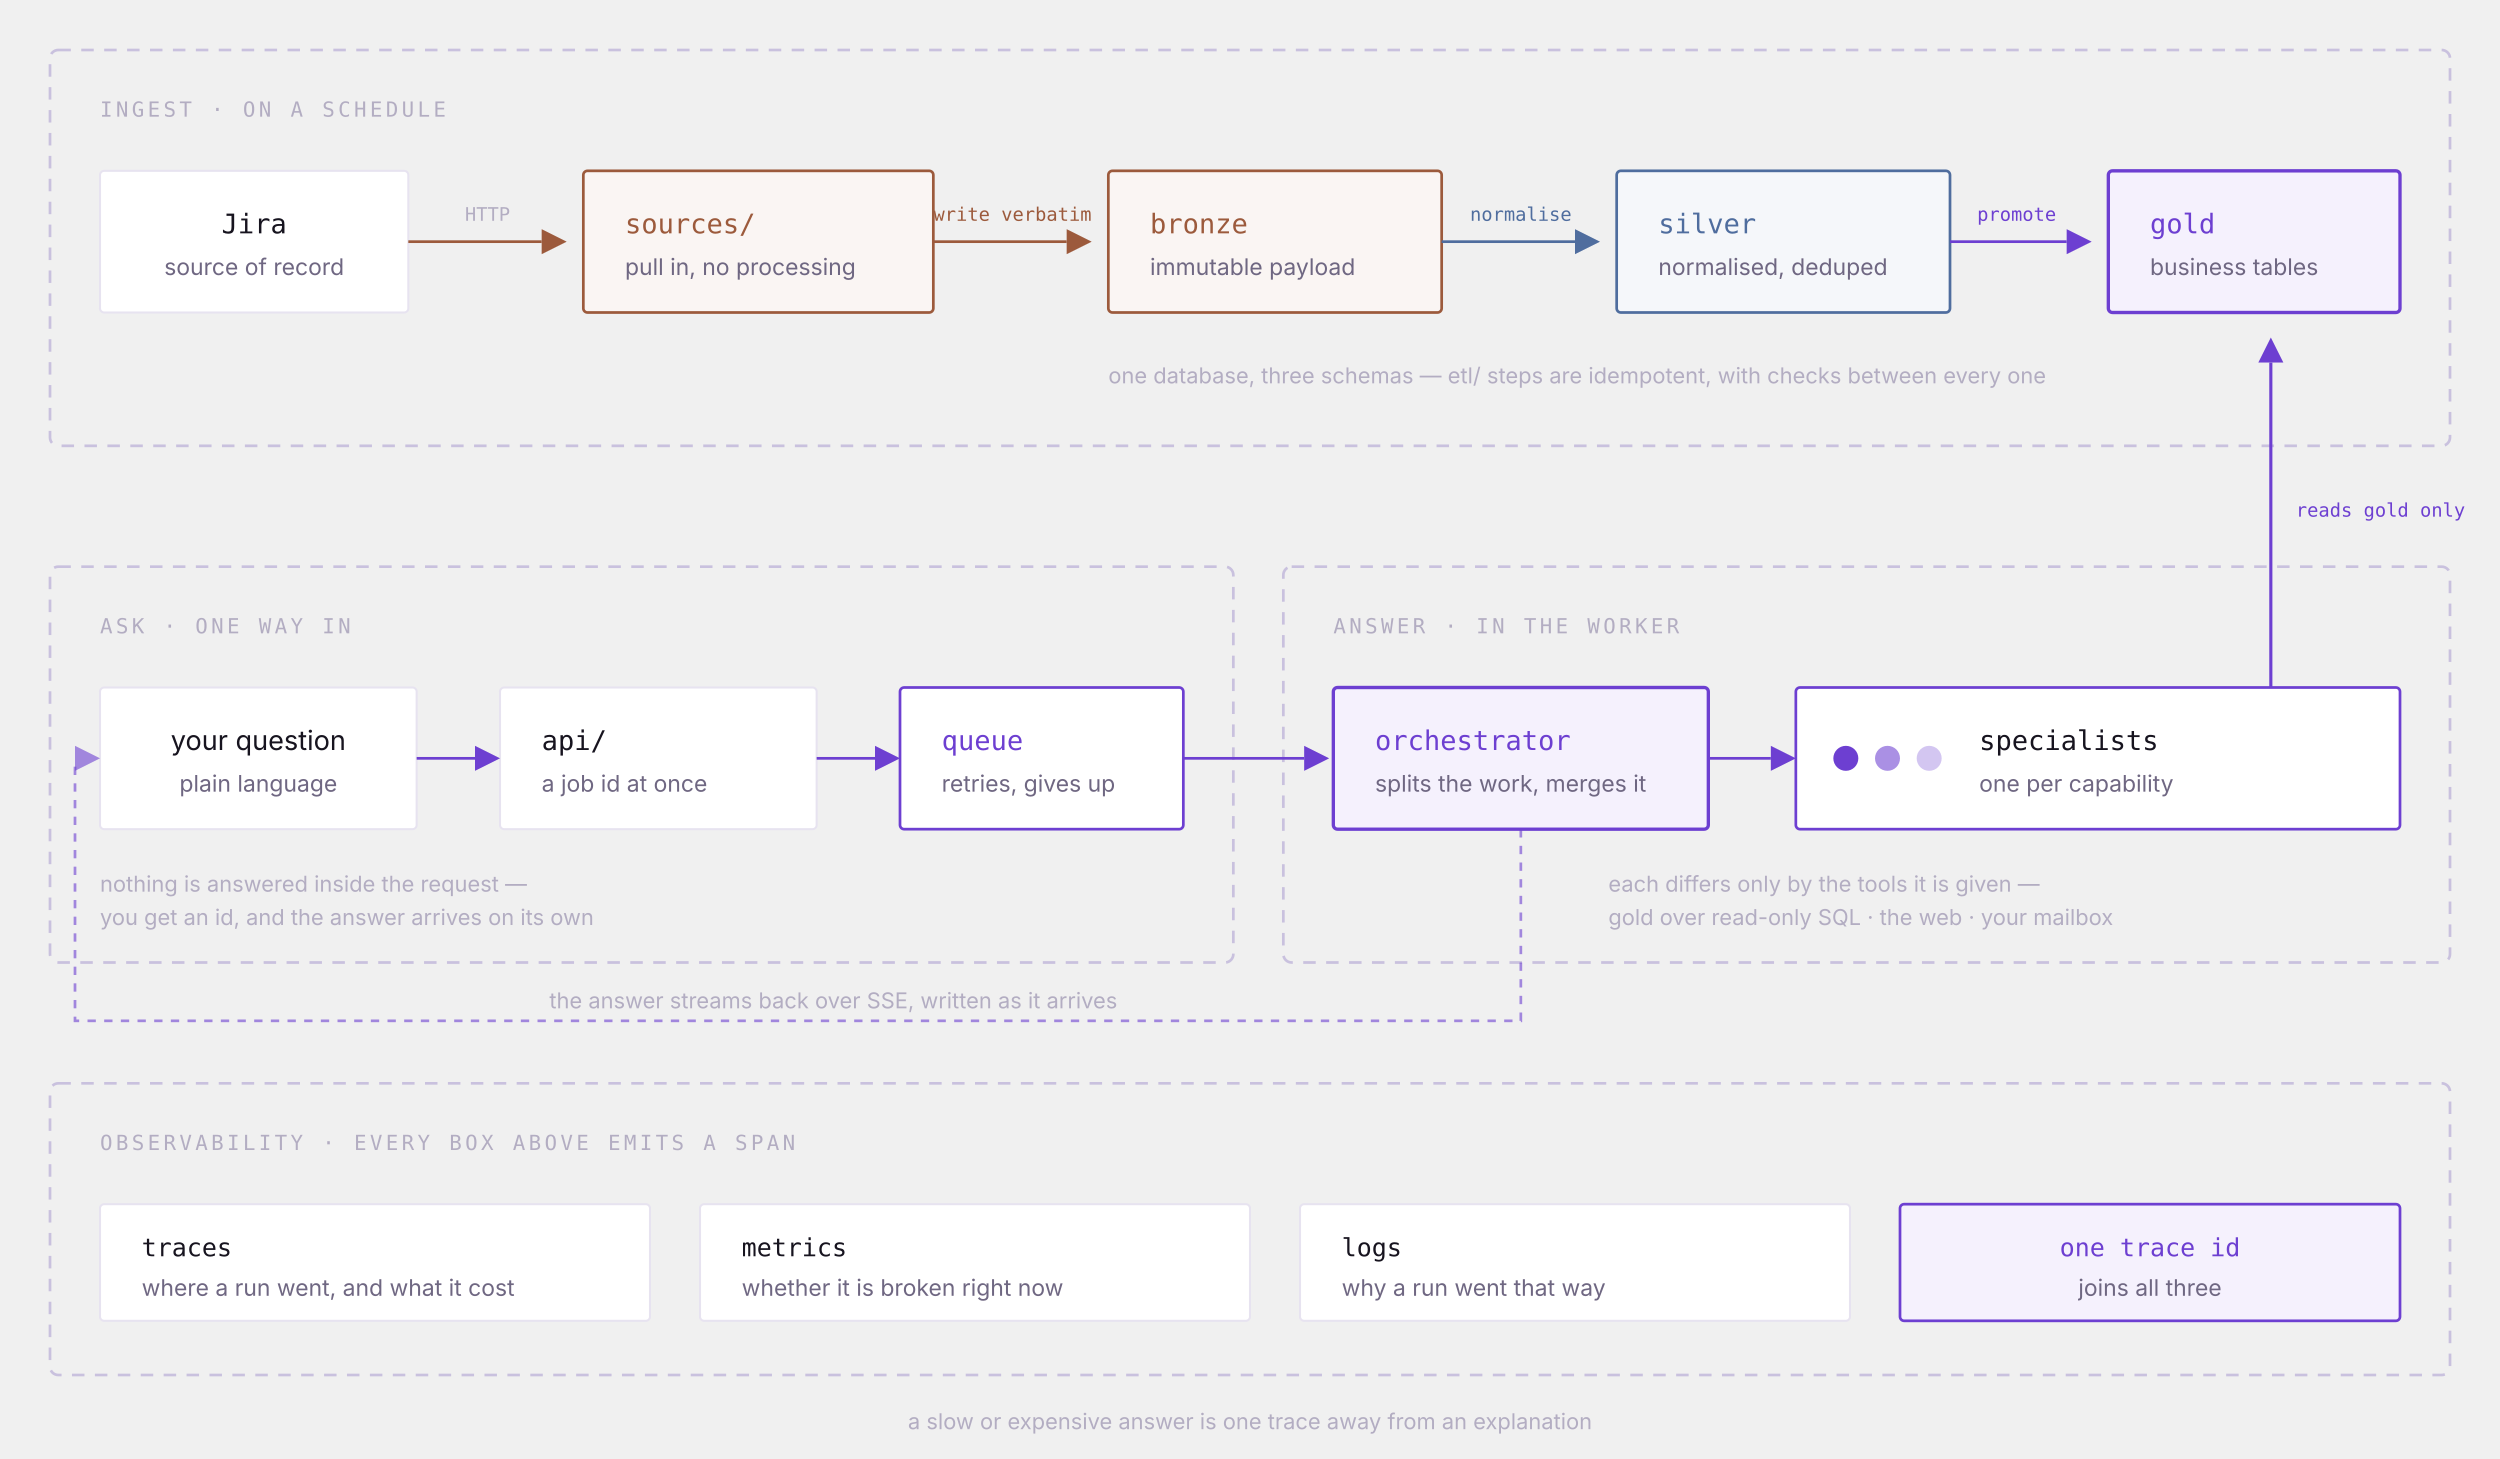
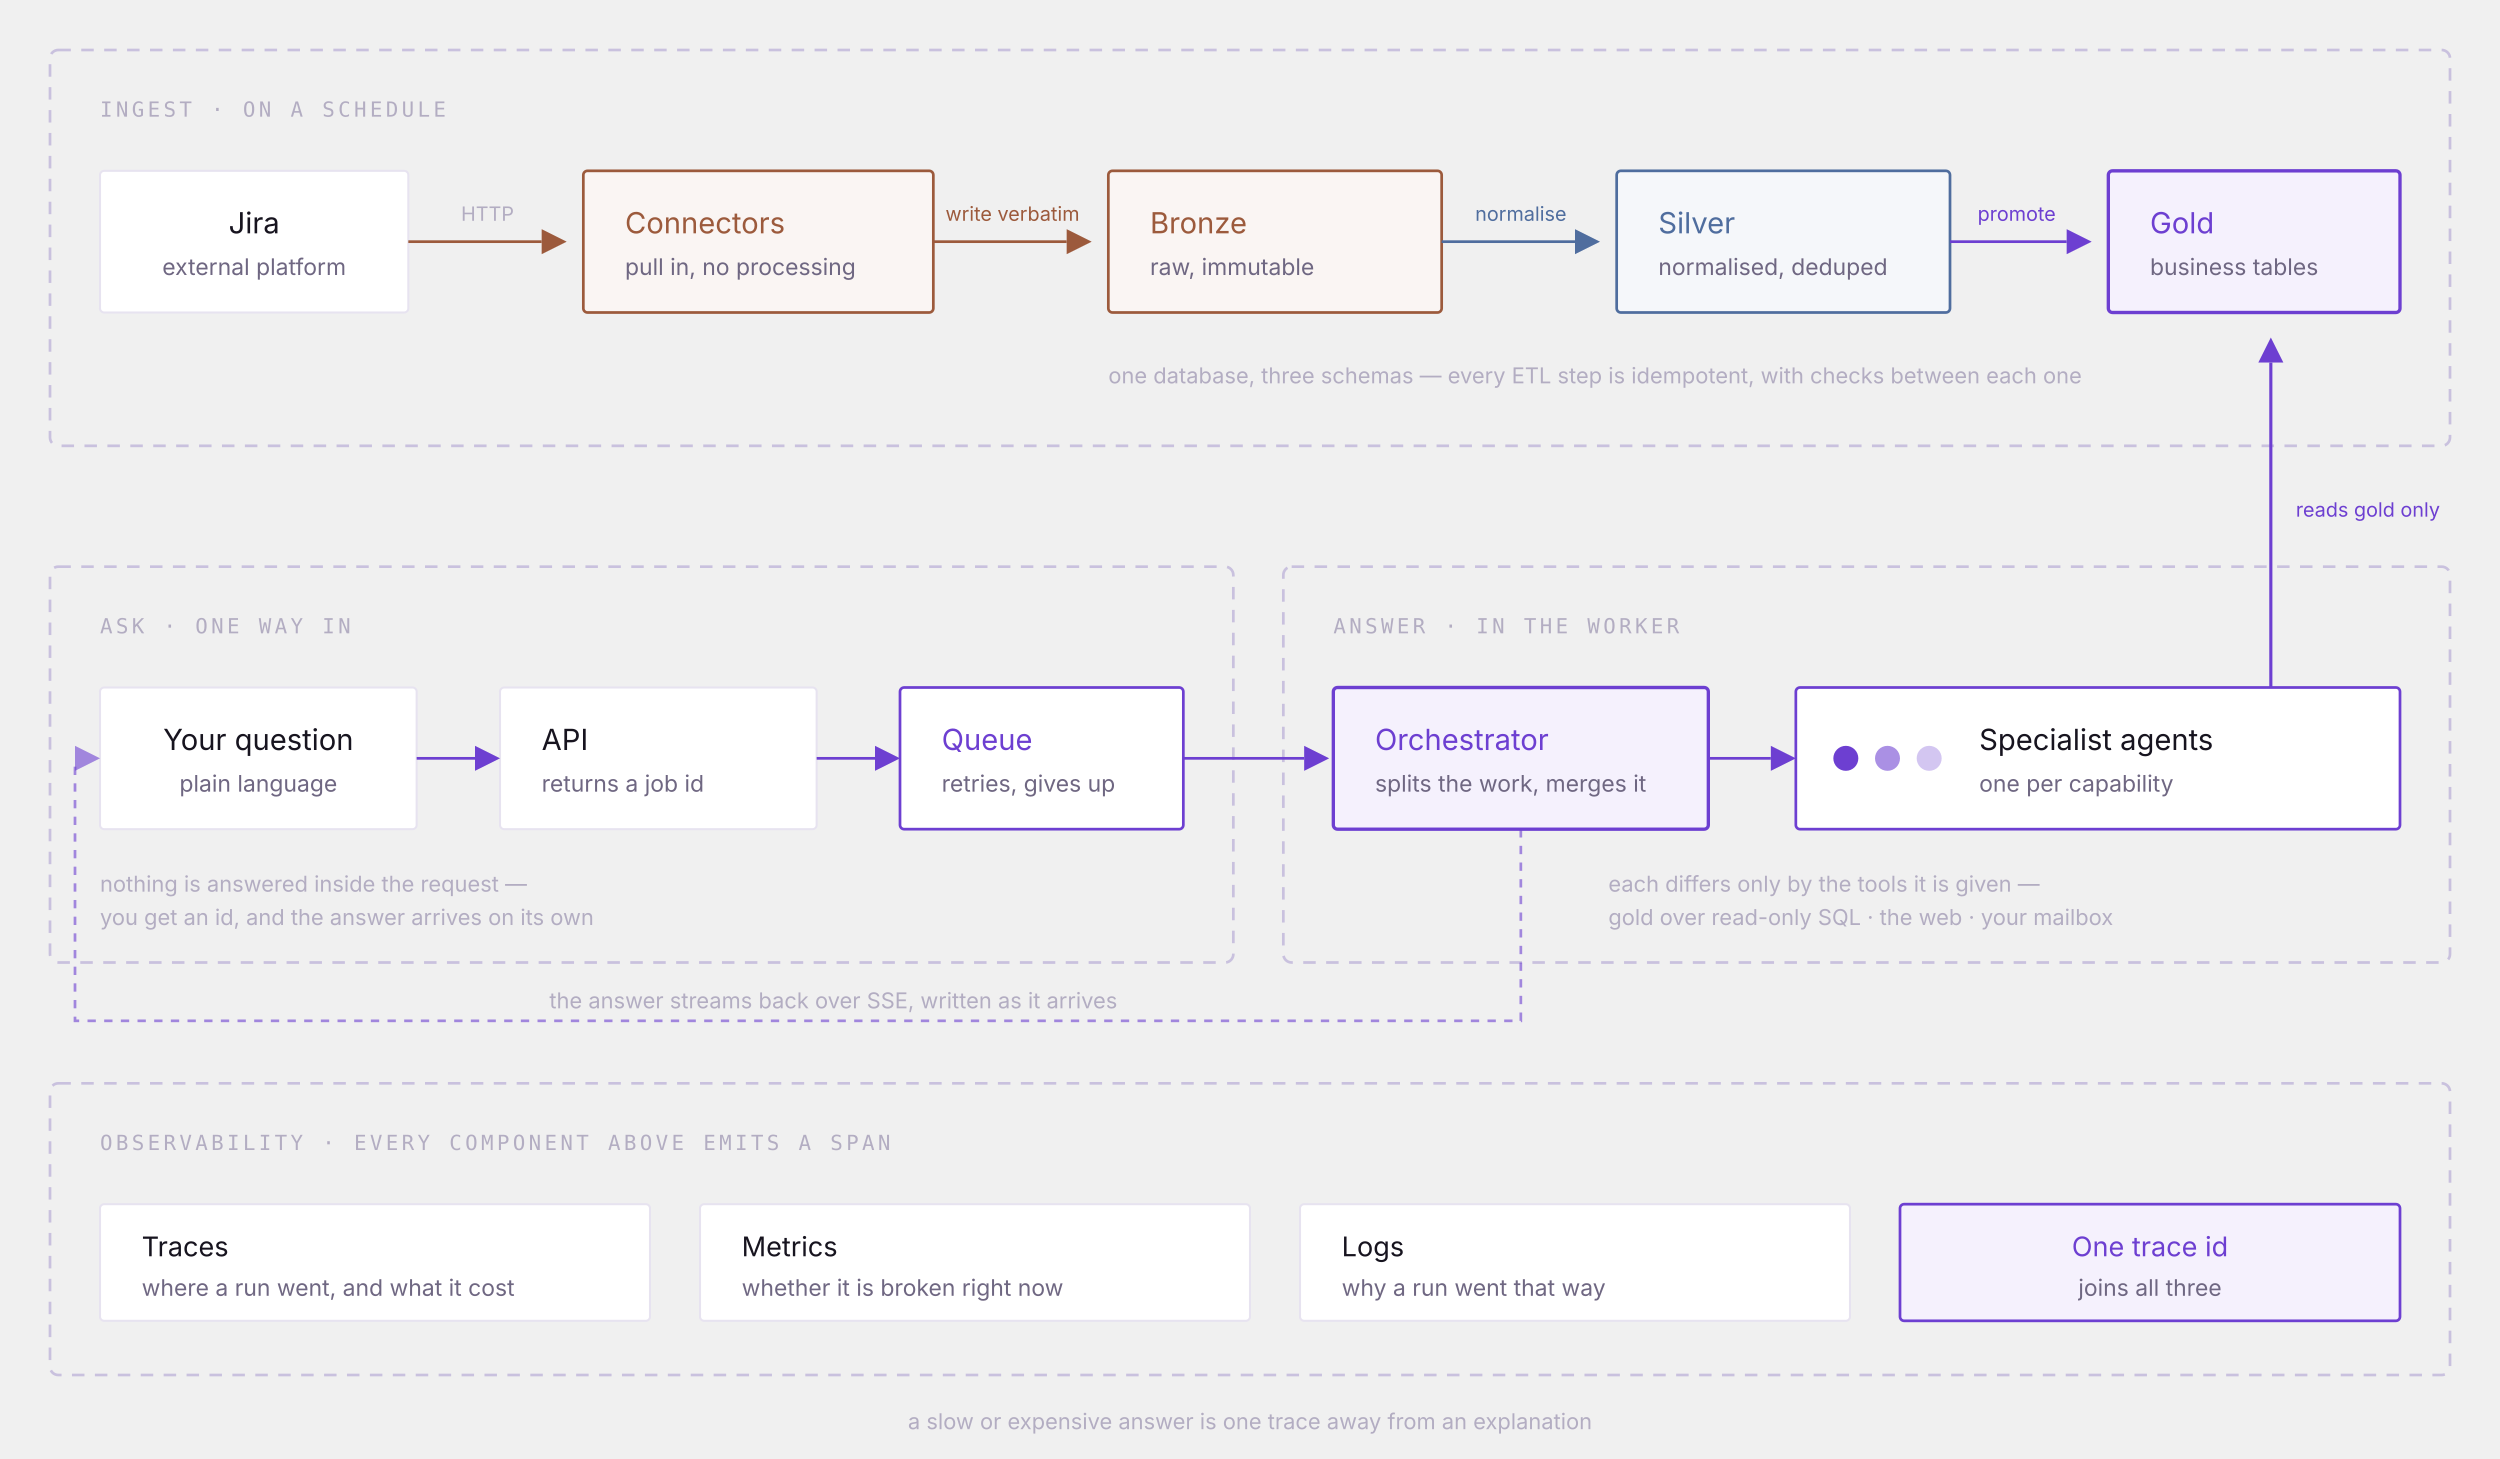
- <svg xmlns="http://www.w3.org/2000/svg" viewBox="0 0 1200 700" width="1200" height="700" role="img" aria-label="Mycel end to end: a scheduler pulls Jira through the sources layer into bronze, which etl normalises to silver and promotes to gold. A question posted to the api returns a job id and goes on a queue; a worker pulls it, and an orchestrator delegates to whichever specialist agents can answer, reading gold only. The answer streams back over SSE. Every box emits a span, and traces, metrics and logs share one trace id.">
+ <svg xmlns="http://www.w3.org/2000/svg" viewBox="0 0 1200 700" width="1200" height="700" role="img" aria-label="Mycel end to end: a scheduler pulls Jira through the connectors into a bronze raw layer, which the ETL pipeline normalises to silver and promotes to gold. A question posted to the API returns a job id and goes on a message queue; a worker pulls it, and an orchestrator delegates to whichever specialist agents can answer, reading gold only. The answer streams back over SSE. Every component emits a span, and traces, metrics and logs share one trace id.">
  <g font-family="ui-sans-serif, system-ui, -apple-system, sans-serif">
    <rect x="24" y="24" width="1152" height="190" rx="4" fill="none" stroke="#c9c1de" stroke-width="1.3" stroke-dasharray="6 5" />
    <text x="48" y="56" font-family="ui-monospace, SFMono-Regular, Menlo, monospace" font-size="10" letter-spacing="1.6" fill="#b3adc2">INGEST · ON A SCHEDULE</text>
    <rect x="48" y="82" width="148" height="68" rx="2" fill="#ffffff" stroke="#e7e3f0" />
-     <text x="122" y="112" font-family="ui-monospace, SFMono-Regular, Menlo, monospace" font-size="13" fill="#17141f" text-anchor="middle">Jira</text>
-     <text x="122" y="132" font-size="11" fill="#6f6782" text-anchor="middle">source of record</text>
+     <text x="122" y="112" font-size="14" fill="#17141f" text-anchor="middle">Jira</text>
+     <text x="122" y="132" font-size="11" fill="#6f6782" text-anchor="middle">external platform</text>
    <rect x="280" y="82" width="168" height="68" rx="2" fill="#faf5f3" stroke="#9c5a3c" stroke-width="1.3" />
-     <text x="300" y="112" font-family="ui-monospace, SFMono-Regular, Menlo, monospace" font-size="13" fill="#9c5a3c">sources/</text>
+     <text x="300" y="112" font-size="14" fill="#9c5a3c">Connectors</text>
    <text x="300" y="132" font-size="11" fill="#6f6782">pull in, no processing</text>
    <rect x="532" y="82" width="160" height="68" rx="2" fill="#faf5f3" stroke="#9c5a3c" stroke-width="1.3" />
-     <text x="552" y="112" font-family="ui-monospace, SFMono-Regular, Menlo, monospace" font-size="13" fill="#9c5a3c">bronze</text>
-     <text x="552" y="132" font-size="11" fill="#6f6782">immutable payload</text>
+     <text x="552" y="112" font-size="14" fill="#9c5a3c">Bronze</text>
+     <text x="552" y="132" font-size="11" fill="#6f6782">raw, immutable</text>
    <rect x="776" y="82" width="160" height="68" rx="2" fill="#f5f7fa" stroke="#4f6d9e" stroke-width="1.3" />
-     <text x="796" y="112" font-family="ui-monospace, SFMono-Regular, Menlo, monospace" font-size="13" fill="#4f6d9e">silver</text>
+     <text x="796" y="112" font-size="14" fill="#4f6d9e">Silver</text>
    <text x="796" y="132" font-size="11" fill="#6f6782">normalised, deduped</text>
    <rect x="1012" y="82" width="140" height="68" rx="2" fill="#f5f1fd" stroke="#6d3fd1" stroke-width="1.6" />
-     <text x="1032" y="112" font-family="ui-monospace, SFMono-Regular, Menlo, monospace" font-size="13" fill="#6d3fd1">gold</text>
+     <text x="1032" y="112" font-size="14" fill="#6d3fd1">Gold</text>
    <text x="1032" y="132" font-size="11" fill="#6f6782">business tables</text>
-     <text x="532" y="184" font-size="10.5" fill="#b3adc2">one database, three schemas — etl/ steps are idempotent, with checks between every one</text>
+     <text x="532" y="184" font-size="10.5" fill="#b3adc2">one database, three schemas — every ETL step is idempotent, with checks between each one</text>
    <rect x="24" y="272" width="568" height="190" rx="4" fill="none" stroke="#c9c1de" stroke-width="1.3" stroke-dasharray="6 5" />
    <text x="48" y="304" font-family="ui-monospace, SFMono-Regular, Menlo, monospace" font-size="10" letter-spacing="1.6" fill="#b3adc2">ASK · ONE WAY IN</text>
    <rect x="48" y="330" width="152" height="68" rx="2" fill="#ffffff" stroke="#e7e3f0" />
-     <text x="124" y="360" font-size="13" fill="#17141f" text-anchor="middle">your question</text>
+     <text x="124" y="360" font-size="14" fill="#17141f" text-anchor="middle">Your question</text>
    <text x="124" y="380" font-size="11" fill="#6f6782" text-anchor="middle">plain language</text>
    <rect x="240" y="330" width="152" height="68" rx="2" fill="#ffffff" stroke="#e7e3f0" />
-     <text x="260" y="360" font-family="ui-monospace, SFMono-Regular, Menlo, monospace" font-size="13" fill="#17141f">api/</text>
-     <text x="260" y="380" font-size="11" fill="#6f6782">a job id at once</text>
+     <text x="260" y="360" font-size="14" fill="#17141f">API</text>
+     <text x="260" y="380" font-size="11" fill="#6f6782">returns a job id</text>
    <rect x="432" y="330" width="136" height="68" rx="2" fill="#ffffff" stroke="#6d3fd1" stroke-width="1.3" />
-     <text x="452" y="360" font-family="ui-monospace, SFMono-Regular, Menlo, monospace" font-size="13" fill="#6d3fd1">queue</text>
+     <text x="452" y="360" font-size="14" fill="#6d3fd1">Queue</text>
    <text x="452" y="380" font-size="11" fill="#6f6782">retries, gives up</text>
    <text x="48" y="428" font-size="10.5" fill="#b3adc2">nothing is answered inside the request —</text>
    <text x="48" y="444" font-size="10.5" fill="#b3adc2">you get an id, and the answer arrives on its own</text>
    <rect x="616" y="272" width="560" height="190" rx="4" fill="none" stroke="#c9c1de" stroke-width="1.3" stroke-dasharray="6 5" />
    <text x="640" y="304" font-family="ui-monospace, SFMono-Regular, Menlo, monospace" font-size="10" letter-spacing="1.6" fill="#b3adc2">ANSWER · IN THE WORKER</text>
    <rect x="640" y="330" width="180" height="68" rx="2" fill="#f5f1fd" stroke="#6d3fd1" stroke-width="1.6" />
-     <text x="660" y="360" font-family="ui-monospace, SFMono-Regular, Menlo, monospace" font-size="13" fill="#6d3fd1">orchestrator</text>
+     <text x="660" y="360" font-size="14" fill="#6d3fd1">Orchestrator</text>
    <text x="660" y="380" font-size="11" fill="#6f6782">splits the work, merges it</text>
    <rect x="862" y="330" width="290" height="68" rx="2" fill="#ffffff" stroke="#6d3fd1" stroke-width="1.3" />
    <g fill="#6d3fd1">
      <circle cx="886" cy="364" r="6" />
      <circle cx="906" cy="364" r="6" opacity="0.58" />
      <circle cx="926" cy="364" r="6" opacity="0.3" />
    </g>
-     <text x="950" y="360" font-family="ui-monospace, SFMono-Regular, Menlo, monospace" font-size="13" fill="#17141f">specialists</text>
+     <text x="950" y="360" font-size="14" fill="#17141f">Specialist agents</text>
    <text x="950" y="380" font-size="11" fill="#6f6782">one per capability</text>
    <text x="772" y="428" font-size="10.5" fill="#b3adc2">each differs only by the tools it is given —</text>
    <text x="772" y="444" font-size="10.5" fill="#b3adc2">gold over read-only SQL · the web · your mailbox</text>
    <rect x="24" y="520" width="1152" height="140" rx="4" fill="none" stroke="#c9c1de" stroke-width="1.3" stroke-dasharray="6 5" />
-     <text x="48" y="552" font-family="ui-monospace, SFMono-Regular, Menlo, monospace" font-size="10" letter-spacing="1.6" fill="#b3adc2">OBSERVABILITY · EVERY BOX ABOVE EMITS A SPAN</text>
+     <text x="48" y="552" font-family="ui-monospace, SFMono-Regular, Menlo, monospace" font-size="10" letter-spacing="1.6" fill="#b3adc2">OBSERVABILITY · EVERY COMPONENT ABOVE EMITS A SPAN</text>
    <rect x="48" y="578" width="264" height="56" rx="2" fill="#ffffff" stroke="#e7e3f0" />
-     <text x="68" y="603" font-family="ui-monospace, SFMono-Regular, Menlo, monospace" font-size="12" fill="#17141f">traces</text>
+     <text x="68" y="603" font-size="13" fill="#17141f">Traces</text>
    <text x="68" y="622" font-size="11" fill="#6f6782">where a run went, and what it cost</text>
    <rect x="336" y="578" width="264" height="56" rx="2" fill="#ffffff" stroke="#e7e3f0" />
-     <text x="356" y="603" font-family="ui-monospace, SFMono-Regular, Menlo, monospace" font-size="12" fill="#17141f">metrics</text>
+     <text x="356" y="603" font-size="13" fill="#17141f">Metrics</text>
    <text x="356" y="622" font-size="11" fill="#6f6782">whether it is broken right now</text>
    <rect x="624" y="578" width="264" height="56" rx="2" fill="#ffffff" stroke="#e7e3f0" />
-     <text x="644" y="603" font-family="ui-monospace, SFMono-Regular, Menlo, monospace" font-size="12" fill="#17141f">logs</text>
+     <text x="644" y="603" font-size="13" fill="#17141f">Logs</text>
    <text x="644" y="622" font-size="11" fill="#6f6782">why a run went that way</text>
    <rect x="912" y="578" width="240" height="56" rx="2" fill="#f5f1fd" stroke="#6d3fd1" stroke-width="1.3" />
-     <text x="1032" y="603" font-family="ui-monospace, SFMono-Regular, Menlo, monospace" font-size="12" fill="#6d3fd1" text-anchor="middle">one trace id</text>
+     <text x="1032" y="603" font-size="13" fill="#6d3fd1" text-anchor="middle">One trace id</text>
    <text x="1032" y="622" font-size="11" fill="#6f6782" text-anchor="middle">joins all three</text>
    <g fill="none" stroke="#9c5a3c" stroke-width="1.3">
      <path d="M196 116H260" />
      <path d="M448 116H512" />
    </g>
    <g fill="#9c5a3c">
      <path d="M260 110 272 116 260 122z" />
      <path d="M512 110 524 116 512 122z" />
    </g>
    <path d="M692 116H756" fill="none" stroke="#4f6d9e" stroke-width="1.3" />
    <path d="M756 110 768 116 756 122z" fill="#4f6d9e" />
    <path d="M936 116H992" fill="none" stroke="#6d3fd1" stroke-width="1.3" />
    <path d="M992 110 1004 116 992 122z" fill="#6d3fd1" />
-     <g font-family="ui-monospace, SFMono-Regular, Menlo, monospace" font-size="9" text-anchor="middle">
+     <g font-size="9.5" text-anchor="middle">
      <text x="234" y="106" fill="#b3adc2">HTTP</text>
      <text x="486" y="106" fill="#9c5a3c">write verbatim</text>
      <text x="730" y="106" fill="#4f6d9e">normalise</text>
      <text x="968" y="106" fill="#6d3fd1">promote</text>
    </g>
    <g fill="none" stroke="#6d3fd1" stroke-width="1.3">
      <path d="M200 364H228" />
      <path d="M392 364H420" />
      <path d="M568 364H626" />
      <path d="M820 364H850" />
    </g>
    <g fill="#6d3fd1">
      <path d="M228 358 240 364 228 370z" />
      <path d="M420 358 432 364 420 370z" />
      <path d="M626 358 638 364 626 370z" />
      <path d="M850 358 862 364 850 370z" />
    </g>
    <path d="M1090 330V174" fill="none" stroke="#6d3fd1" stroke-width="1.5" />
    <path d="M1084 174 1090 162 1096 174z" fill="#6d3fd1" />
-     <text x="1102" y="248" font-family="ui-monospace, SFMono-Regular, Menlo, monospace" font-size="9" fill="#6d3fd1">reads gold only</text>
+     <text x="1102" y="248" font-size="9.5" fill="#6d3fd1">reads gold only</text>
    <g fill="none" stroke="#6d3fd1" stroke-width="1.3" stroke-dasharray="4 4" opacity="0.6">
      <path d="M730 398V490H36V364" />
    </g>
    <path d="M36 358 48 364 36 370z" fill="#6d3fd1" opacity="0.6" />
    <text x="400" y="484" font-size="10.5" fill="#b3adc2" text-anchor="middle">the answer streams back over SSE, written as it arrives</text>
    <text x="600" y="686" font-size="10.5" fill="#b3adc2" text-anchor="middle">a slow or expensive answer is one trace away from an explanation</text>
  </g>
</svg>
